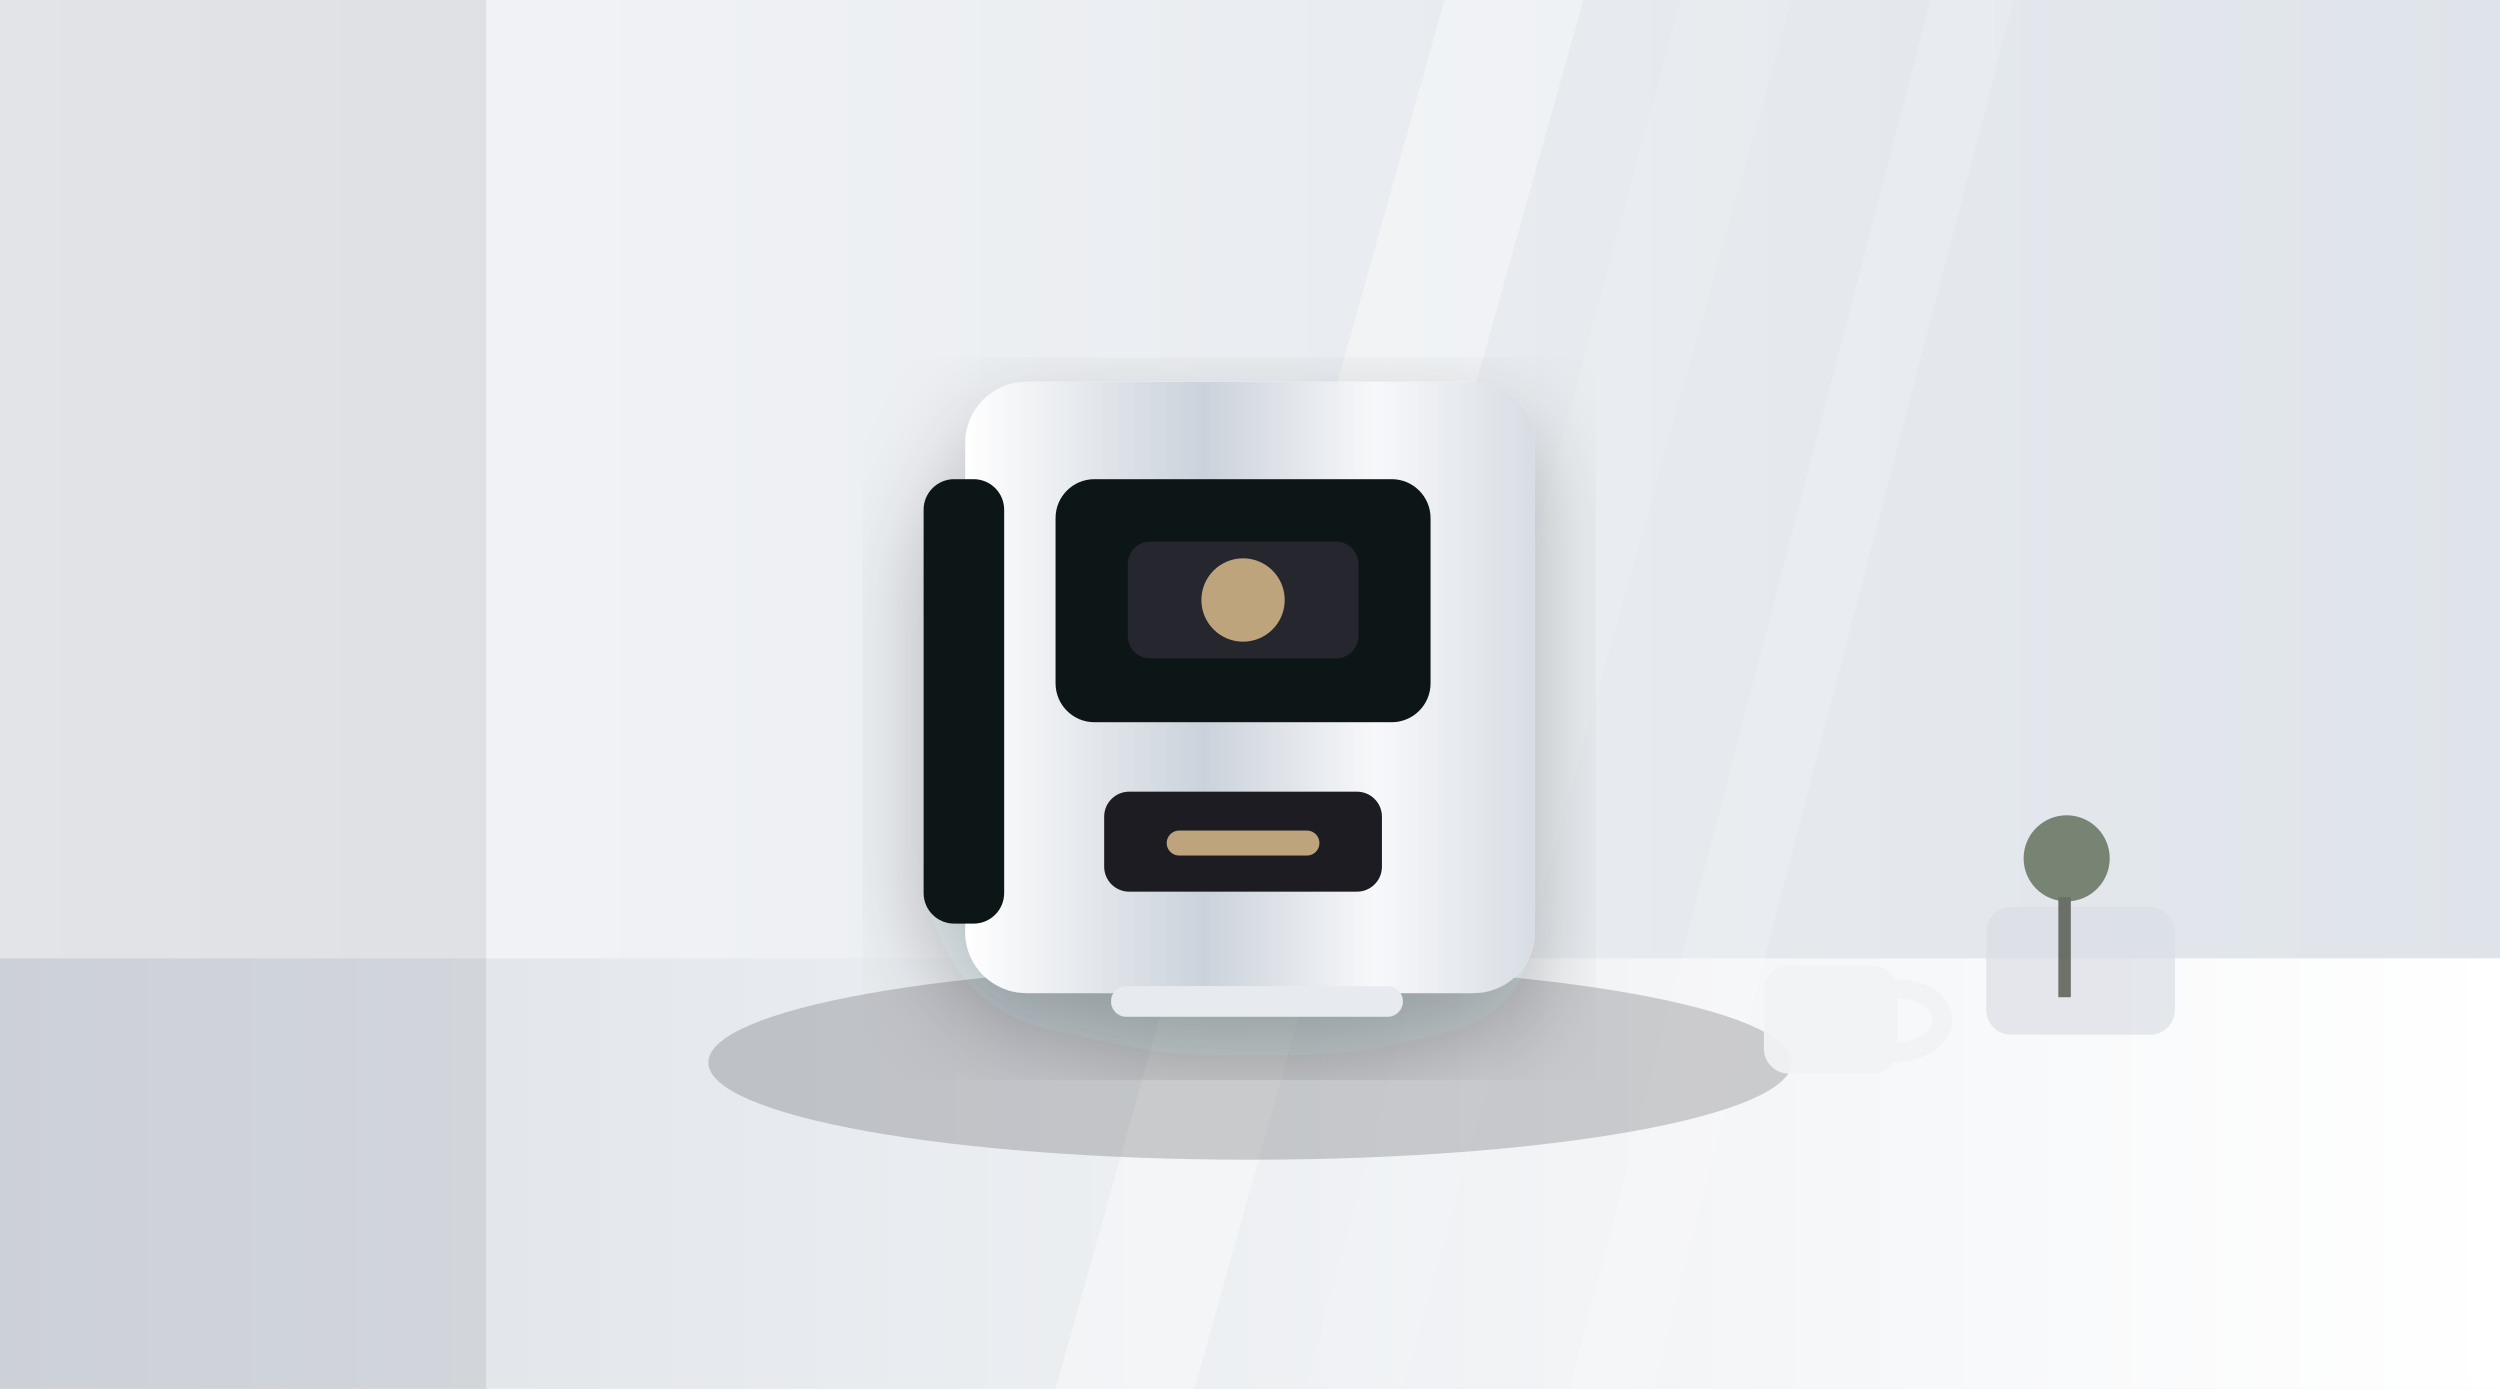
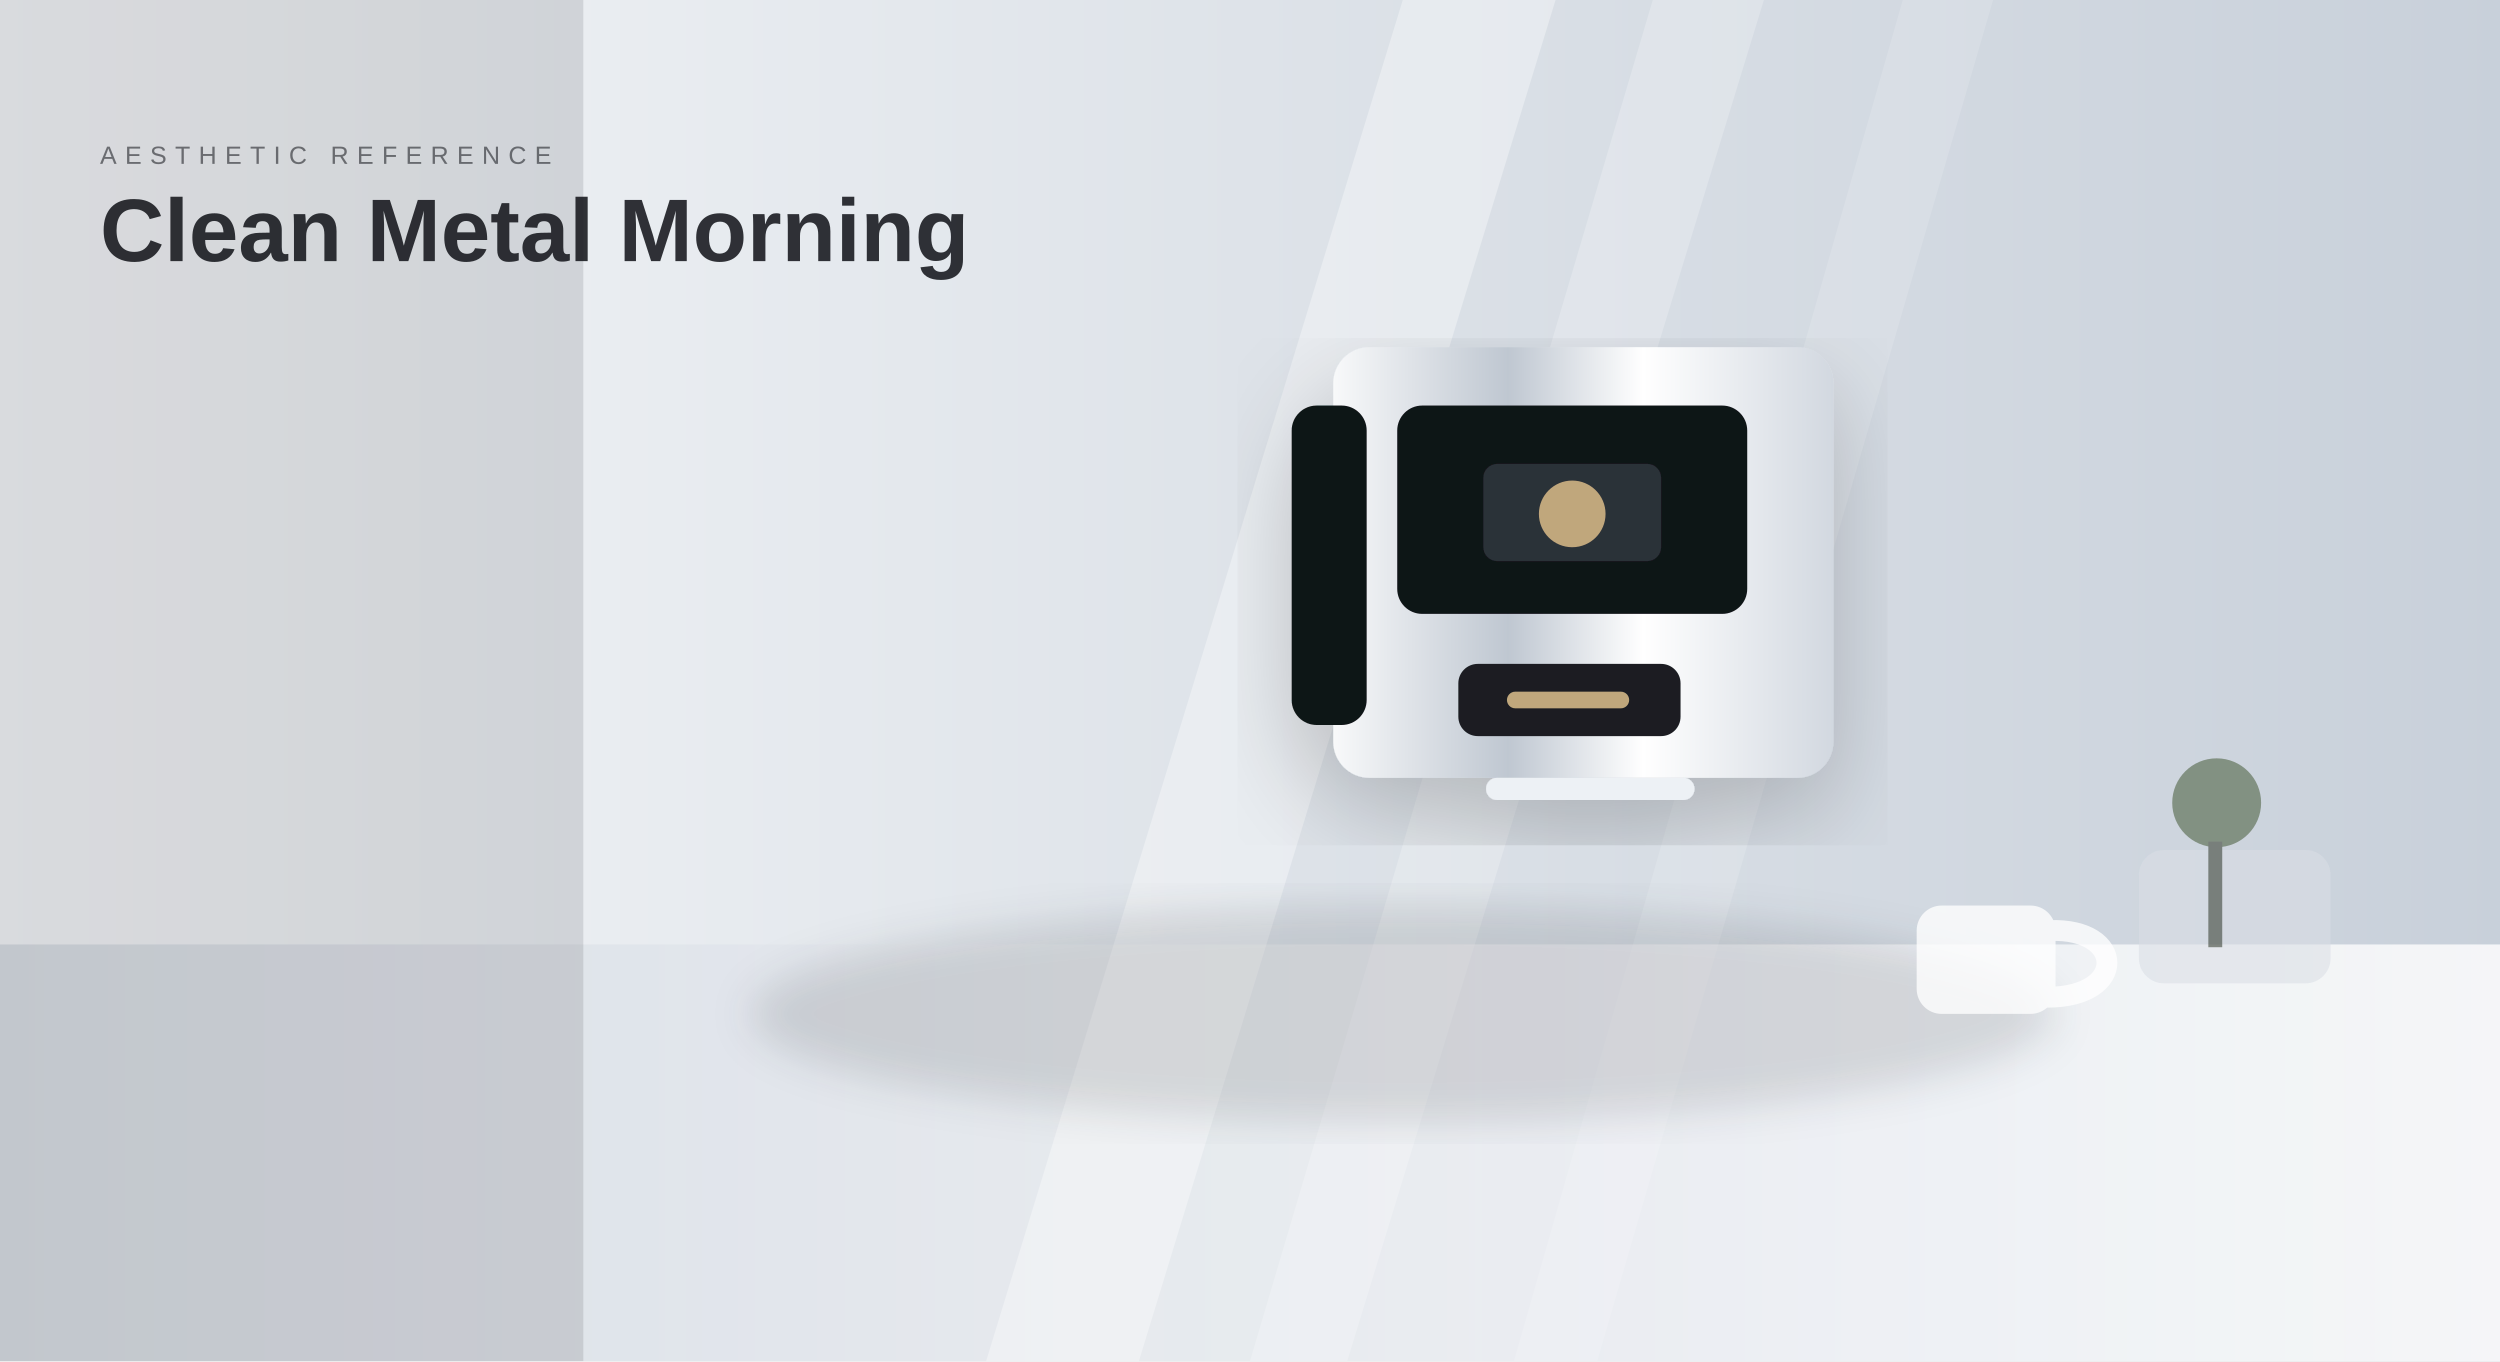
- <svg xmlns="http://www.w3.org/2000/svg" width="1800" height="1000" viewBox="0 0 1800 1000">
+ <svg xmlns="http://www.w3.org/2000/svg" width="1800" height="980" viewBox="0 0 1800 980">
  <defs>
    <linearGradient id="bg" x1="0" x2="1">
-       <stop offset="0" stop-color="#f5f6f8" />
-       <stop offset="1" stop-color="#dfe4ea" />
+       <stop offset="0" stop-color="#f4f6f8" />
+       <stop offset="1" stop-color="#c8d0da" />
    </linearGradient>
    <linearGradient id="desk" x1="0" x2="1">
-       <stop offset="0" stop-color="#dce1e7" />
-       <stop offset="1" stop-color="#ffffff" />
+       <stop offset="0" stop-color="#d8dde4" />
+       <stop offset="1" stop-color="#f8f9fb" />
    </linearGradient>
    <linearGradient id="metal" x1="0" x2="1">
-       <stop offset="0" stop-color="#ffffff" />
-       <stop offset=".42" stop-color="#cbd2db" />
-       <stop offset=".72" stop-color="#f7f8fa" />
-       <stop offset="1" stop-color="#d8dde4" />
+       <stop offset="0" stop-color="#f8f9fa" />
+       <stop offset=".35" stop-color="#bfc7d1" />
+       <stop offset=".62" stop-color="#ffffff" />
+       <stop offset="1" stop-color="#d2d8e0" />
    </linearGradient>
    <filter id="sd">
-       <feDropShadow dx="0" dy="28" stdDeviation="34" flood-color="#12151a" flood-opacity=".25" />
+       <feDropShadow dx="0" dy="26" stdDeviation="36" flood-color="#101216" flood-opacity=".20" />
+     </filter>
+     <filter id="blur">
+       <feGaussianBlur stdDeviation="14" />
    </filter>
  </defs>
-   <rect width="1800" height="1000" fill="url(#bg)" />
-   <rect y="690" width="1800" height="310" fill="url(#desk)" />
-   <rect x="0" y="0" width="350" height="1000" fill="#101216" opacity=".08" />
-   <polygon points="1040,0 1140,0 860,1000 760,1000" fill="#fff" opacity=".35" />
-   <polygon points="1210,0 1290,0 1010,1000 940,1000" fill="#fff" opacity=".08" />
-   <polygon points="1390,0 1450,0 1190,1000 1130,1000" fill="#fff" opacity=".14" />
-   <ellipse cx="900" cy="765" rx="390" ry="70" fill="#05070a" opacity=".18" />
+   <rect width="1800" height="980" fill="url(#bg)" />
+   <rect y="680" width="1800" height="300" fill="url(#desk)" opacity=".92" />
+   <rect x="0" y="0" width="420" height="980" fill="#111318" opacity=".12" />
+   <polygon points="1010,0 1120,0 820,980 710,980" fill="#fff" opacity=".34" />
+   <polygon points="1190,0 1270,0 970,980 900,980" fill="#fff" opacity=".22" />
+   <polygon points="1370,0 1435,0 1150,980 1090,980" fill="#fff" opacity=".14" />
+   <ellipse cx="1010" cy="730" rx="470" ry="78" fill="#1b2028" opacity=".13" filter="url(#blur)" />
  <g filter="url(#sd)">
-     <rect x="695" y="275" width="410" height="440" rx="44" fill="url(#metal)" />
-     <rect x="760" y="345" width="270" height="175" rx="28" fill="#111319" />
-     <rect x="812" y="390" width="166" height="84" rx="16" fill="#25282d" />
-     <circle cx="895" cy="432" r="30" fill="#bda47c" />
-     <rect x="795" y="570" width="200" height="72" rx="18" fill="#1b1d22" />
-     <rect x="840" y="598" width="110" height="18" rx="9" fill="#bda47c" />
-     <rect x="665" y="345" width="58" height="320" rx="22" fill="#111319" />
-     <rect x="800" y="710" width="210" height="22" rx="11" fill="#e7ebf0" />
+     <rect x="960" y="250" width="360" height="310" rx="26" fill="url(#metal)" />
+     <rect x="1006" y="292" width="252" height="150" rx="18" fill="#111318" />
+     <rect x="1068" y="334" width="128" height="70" rx="10" fill="#2b3037" />
+     <circle cx="1132" cy="370" r="24" fill="#c0a77c" />
+     <rect x="1050" y="478" width="160" height="52" rx="14" fill="#1b1e23" />
+     <rect x="1085" y="498" width="88" height="12" rx="6" fill="#c0a77c" />
+     <rect x="930" y="292" width="54" height="230" rx="18" fill="#111318" />
+     <rect x="1070" y="560" width="150" height="16" rx="8" fill="#edf1f5" />
  </g>
-   <g opacity=".92">
-     <rect x="1270" y="695" width="96" height="78" rx="18" fill="#f2f3f4" />
-     <path d="M1362 712 C1410 710 1412 758 1360 758" stroke="#f2f3f4" stroke-width="14" fill="none" />
-     <rect x="1430" y="653" width="136" height="92" rx="18" fill="#d9dee5" opacity=".72" />
-     <circle cx="1488" cy="618" r="31" fill="#6e7c68" />
-     <rect x="1482" y="646" width="9" height="72" fill="#5f665b" />
+   <g opacity=".78">
+     <rect x="1380" y="652" width="100" height="78" rx="18" fill="#ffffff" />
+     <path d="M1476 670 C1530 668 1532 718 1474 718" stroke="#ffffff" stroke-width="15" fill="none" />
+     <rect x="1540" y="612" width="138" height="96" rx="18" fill="#d9dee5" opacity=".72" />
+     <circle cx="1596" cy="578" r="32" fill="#6d7d68" />
+     <rect x="1590" y="606" width="10" height="76" fill="#60675f" />
  </g>
+   <text x="72" y="118" font-family="Arial" font-size="18" letter-spacing="6" fill="#111318" opacity=".55">AESTHETIC REFERENCE</text>
+   <text x="72" y="188" font-family="Arial" font-size="64" font-weight="700" fill="#111318" opacity=".86">Clean Metal Morning</text>
</svg>
